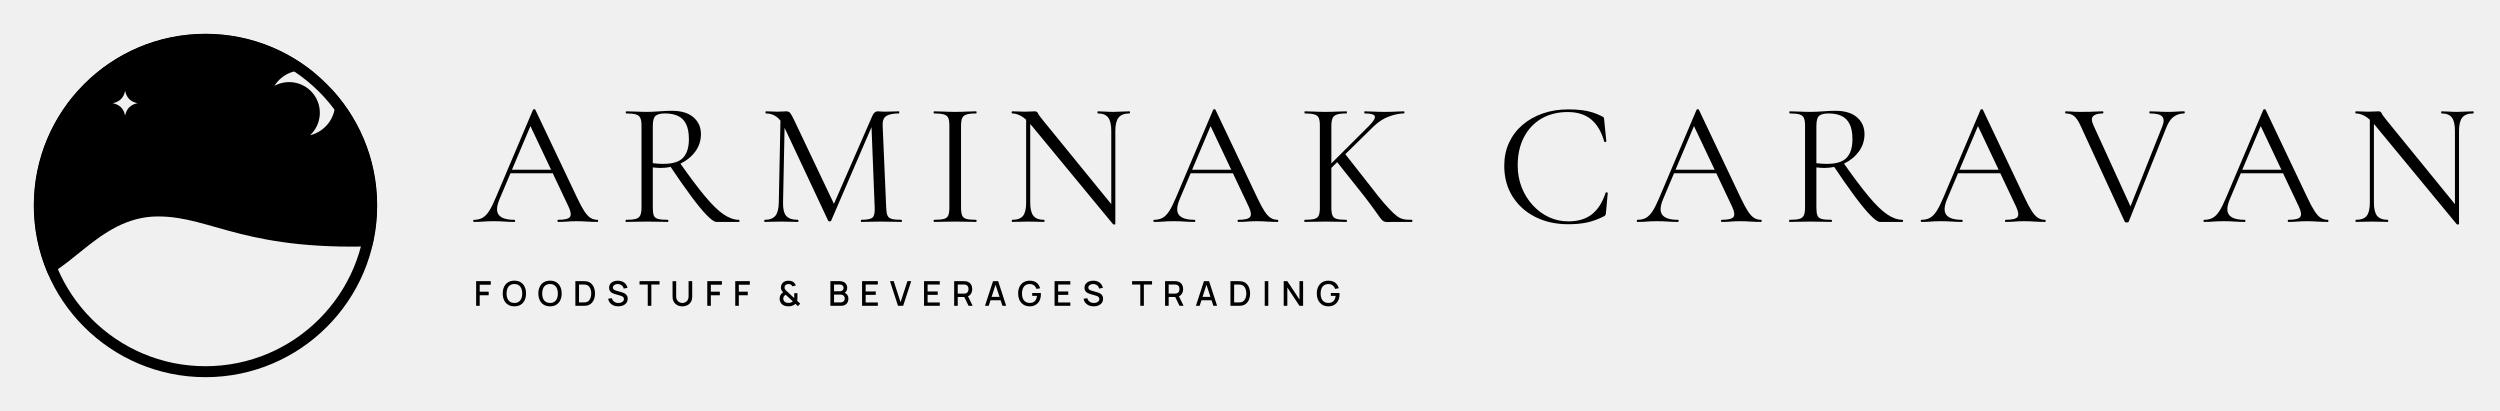
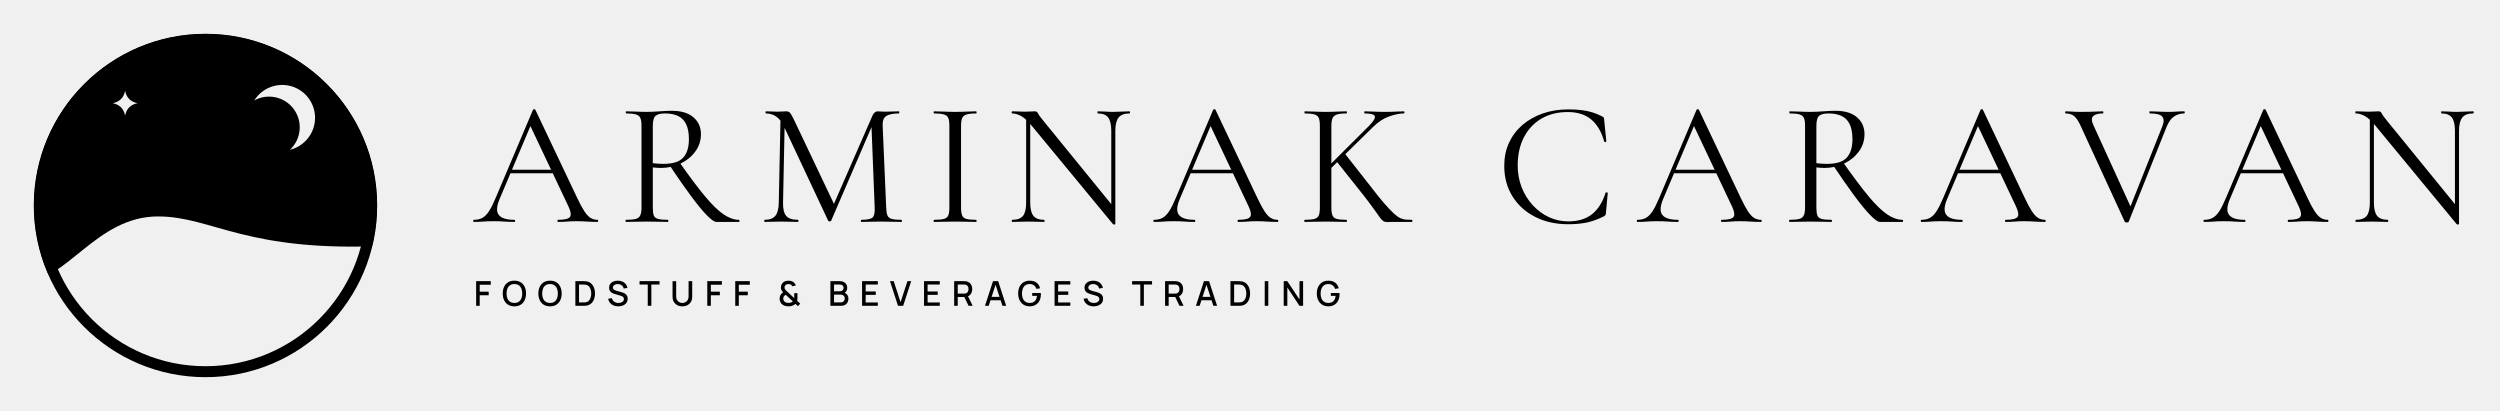
<svg xmlns="http://www.w3.org/2000/svg" viewBox="0 0 876.0 144.0" width="876.0" height="144.0" role="img" aria-label="ARMINAK CARAVAN">
  <g transform="translate(8.00 8.00) scale(1.28)">
    <g>
      <defs>
        <mask id="skcm1black">
          <circle cx="50" cy="50" r="47.0" fill="#fff" />
          <path d="M 0 71 C 12 71 20 53 37 53 C 52 53 61 63 100 61 L 100 100 L 0 100 Z" fill="#000" />
-           <path d="M 78.633 30.769 A 9.0 9.0 0 1 0 68.873 17.255 A 8.4 8.4 0 0 1 78.633 30.769 Z" fill="#000" />
+           <path d="M 63.367 21.231 A 9.0 9.0 0 1 1 73.127 34.745 A 8.4 8.4 0 0 0 63.367 21.231 Z" fill="#000" />
          <path d="M 28.00 18.60 Q 28.56 21.44 31.40 22.00 Q 28.56 22.56 28.00 25.40 Q 27.44 22.56 24.60 22.00 Q 27.44 21.44 28.00 18.60 Z" fill="#000" />
        </mask>
      </defs>
      <circle cx="50" cy="50" r="47.0" fill="#000000" mask="url(#skcm1black)" />
      <circle cx="50" cy="50" r="45.5" fill="none" stroke="#000000" stroke-width="3.0" />
    </g>
  </g>
  <path d="M178.03 60.71 178.65 59.47H195.08L195.51 60.71ZM209.34 77.02Q209.59 77.02 209.59 77.39Q209.59 77.76 209.34 77.76Q207.54 77.76 205.68 77.64Q203.82 77.51 202.08 77.51Q200.16 77.51 198.74 77.64Q197.31 77.76 195.57 77.76Q195.33 77.76 195.33 77.39Q195.33 77.02 195.57 77.02Q198.86 77.02 199.67 76.06Q200.47 75.09 199.23 72.43L185.47 43.35L187.02 41.43L174.99 69.89Q173.44 73.67 174.8 75.34Q176.17 77.02 180.2 77.02Q180.51 77.02 180.51 77.39Q180.51 77.76 180.2 77.76Q178.34 77.76 176.79 77.64Q175.24 77.51 172.88 77.51Q170.65 77.51 169.32 77.64Q167.98 77.76 166.06 77.76Q165.81 77.76 165.81 77.39Q165.81 77.02 166.06 77.02Q167.74 77.02 168.98 76.37Q170.22 75.71 171.3 74.07Q172.39 72.43 173.69 69.33L186.77 38.45Q186.89 38.27 187.2 38.27Q187.51 38.27 187.58 38.45L202.21 69.27Q203.63 72.3 204.75 74.01Q205.87 75.71 206.95 76.37Q208.04 77.02 209.34 77.02ZM251 77.76Q249.95 77.76 247.62 75.37Q245.3 72.99 241.98 68.49Q238.66 64 234.57 57.86L238.04 56.8Q243.31 64.31 247 68.74Q250.69 73.17 253.51 75.09Q256.33 77.02 258.94 77.02Q259.12 77.02 259.12 77.39Q259.12 77.76 258.94 77.76Q255.84 77.76 253.88 77.76Q251.93 77.76 251 77.76ZM235.38 38.82Q240.34 38.82 242.97 41.09Q245.61 43.35 245.61 47.01Q245.61 50.36 243.66 53.05Q241.7 55.75 238.51 57.3Q235.32 58.85 231.53 58.85Q230.91 58.85 230.14 58.79Q229.36 58.73 228.74 58.66V72.74Q228.74 74.54 229.08 75.47Q229.43 76.4 230.57 76.71Q231.72 77.02 234.01 77.02Q234.2 77.02 234.2 77.39Q234.2 77.76 234.01 77.76Q232.53 77.76 230.7 77.7Q228.87 77.64 226.7 77.64Q224.65 77.64 222.76 77.7Q220.87 77.76 219.32 77.76Q219.2 77.76 219.2 77.39Q219.2 77.02 219.32 77.02Q221.61 77.02 222.76 76.71Q223.91 76.4 224.34 75.47Q224.78 74.54 224.78 72.74V44.03Q224.78 42.23 224.37 41.34Q223.97 40.44 222.85 40.1Q221.74 39.75 219.44 39.75Q219.26 39.75 219.26 39.38Q219.26 39.01 219.44 39.01Q220.93 39.01 222.79 39.1Q224.65 39.2 226.7 39.2Q228.62 39.2 231.13 39.01Q233.64 38.82 235.38 38.82ZM241.39 48.81Q241.39 45.4 240.37 43.41Q239.35 41.43 237.49 40.59Q235.63 39.75 233.02 39.75Q230.73 39.75 229.74 40.56Q228.74 41.37 228.74 44.16V57.18Q229.61 57.3 230.6 57.36Q231.6 57.42 232.4 57.42Q237.42 57.42 239.41 55.22Q241.39 53.02 241.39 48.81ZM272.89 71 273.51 40.44 275 40.56 274.38 71Q274.31 74.23 275.46 75.62Q276.61 77.02 279.65 77.02Q279.77 77.02 279.77 77.39Q279.77 77.76 279.65 77.76Q278.28 77.76 276.82 77.7Q275.37 77.64 273.63 77.64Q272.02 77.64 270.59 77.7Q269.17 77.76 267.93 77.76Q267.8 77.76 267.8 77.39Q267.8 77.02 267.93 77.02Q270.53 77.02 271.68 75.62Q272.83 74.23 272.89 71ZM315.85 77.02Q316.04 77.02 316.04 77.39Q316.04 77.76 315.85 77.76Q314.37 77.76 312.48 77.7Q310.58 77.64 308.54 77.64Q306.55 77.64 304.85 77.7Q303.14 77.76 301.78 77.76Q301.66 77.76 301.66 77.39Q301.66 77.02 301.78 77.02Q304.88 77.02 305.75 76.21Q306.62 75.4 306.49 72.74L305.31 42.79L307.36 39.94L291.24 77.33Q291.18 77.57 290.74 77.57Q290.31 77.57 290.19 77.33L274.62 44.16Q272.52 39.75 268.36 39.75Q268.24 39.75 268.24 39.38Q268.24 39.01 268.36 39.01Q269.35 39.01 270.5 39.07Q271.65 39.13 272.39 39.13Q273.38 39.13 274.22 39.07Q275.06 39.01 275.49 39.01Q276.36 39.01 276.86 39.57Q277.35 40.13 278.34 42.23L292.48 71.99L290.56 75.22L305.69 40.56Q306 39.82 306.49 39.41Q306.99 39.01 307.55 39.01Q307.92 39.01 308.54 39.07Q309.16 39.13 310.03 39.13Q311.7 39.13 312.75 39.07Q313.81 39.01 314.99 39.01Q315.11 39.01 315.11 39.38Q315.11 39.75 314.99 39.75Q312.01 39.75 310.58 40.62Q309.16 41.49 309.28 44.03L310.52 72.74Q310.58 74.54 310.96 75.47Q311.33 76.4 312.48 76.71Q313.62 77.02 315.85 77.02ZM336.75 72.74Q336.75 74.54 337.12 75.47Q337.49 76.4 338.64 76.71Q339.79 77.02 342.02 77.02Q342.2 77.02 342.2 77.39Q342.2 77.76 342.02 77.76Q340.53 77.76 338.7 77.7Q336.87 77.64 334.64 77.64Q332.59 77.64 330.7 77.7Q328.81 77.76 327.32 77.76Q327.14 77.76 327.14 77.39Q327.14 77.02 327.32 77.02Q329.56 77.02 330.73 76.71Q331.91 76.4 332.28 75.47Q332.66 74.54 332.66 72.74V44.03Q332.66 42.23 332.28 41.34Q331.91 40.44 330.73 40.1Q329.56 39.75 327.32 39.75Q327.14 39.75 327.14 39.38Q327.14 39.01 327.32 39.01Q328.81 39.01 330.7 39.1Q332.59 39.2 334.64 39.2Q336.87 39.2 338.73 39.1Q340.59 39.01 342.02 39.01Q342.2 39.01 342.2 39.38Q342.2 39.75 342.02 39.75Q339.79 39.75 338.64 40.13Q337.49 40.5 337.12 41.43Q336.75 42.36 336.75 44.16ZM359.56 71V40.44L360.99 40.56V71Q360.99 74.23 362.11 75.62Q363.22 77.02 365.83 77.02Q366.01 77.02 366.01 77.39Q366.01 77.76 365.83 77.76Q364.59 77.76 363.28 77.7Q361.98 77.64 360.37 77.64Q358.82 77.64 357.39 77.7Q355.97 77.76 354.67 77.76Q354.54 77.76 354.54 77.39Q354.54 77.02 354.67 77.02Q357.39 77.02 358.48 75.62Q359.56 74.23 359.56 71ZM390.81 78.5Q390.81 78.63 390.5 78.66Q390.19 78.69 390.07 78.63L361.55 44.09Q359.44 41.55 357.8 40.65Q356.15 39.75 354.67 39.75Q354.48 39.75 354.48 39.38Q354.48 39.01 354.67 39.01Q355.78 39.01 356.93 39.07Q358.08 39.13 359.01 39.13Q360.12 39.13 361.11 39.07Q362.11 39.01 362.6 39.01Q363.41 39.01 363.72 39.72Q364.03 40.44 365.52 42.23L390.32 72.68ZM390.81 45.83V78.5L389.39 76.58V45.83Q389.39 42.61 388.3 41.18Q387.22 39.75 384.67 39.75Q384.55 39.75 384.55 39.38Q384.55 39.01 384.67 39.01Q385.91 39.01 387.25 39.1Q388.58 39.2 390.13 39.2Q391.62 39.2 393.08 39.1Q394.53 39.01 395.77 39.01Q395.96 39.01 395.96 39.38Q395.96 39.75 395.77 39.75Q393.11 39.75 391.96 41.18Q390.81 42.61 390.81 45.83ZM416.36 60.71 416.98 59.47H433.41L433.84 60.71ZM447.67 77.02Q447.91 77.02 447.91 77.39Q447.91 77.76 447.67 77.76Q445.87 77.76 444.01 77.64Q442.15 77.51 440.41 77.51Q438.49 77.51 437.06 77.64Q435.64 77.76 433.9 77.76Q433.65 77.76 433.65 77.39Q433.65 77.02 433.9 77.02Q437.19 77.02 437.99 76.06Q438.8 75.09 437.56 72.43L423.8 43.35L425.35 41.43L413.32 69.89Q411.77 73.67 413.13 75.34Q414.5 77.02 418.53 77.02Q418.84 77.02 418.84 77.39Q418.84 77.76 418.53 77.76Q416.67 77.76 415.12 77.64Q413.57 77.51 411.21 77.51Q408.98 77.51 407.64 77.64Q406.31 77.76 404.39 77.76Q404.14 77.76 404.14 77.39Q404.14 77.02 404.39 77.02Q406.06 77.02 407.3 76.37Q408.54 75.71 409.63 74.07Q410.71 72.43 412.02 69.33L425.1 38.45Q425.22 38.27 425.53 38.27Q425.84 38.27 425.9 38.45L440.54 69.27Q441.96 72.3 443.08 74.01Q444.19 75.71 445.28 76.37Q446.36 77.02 447.67 77.02ZM462.48 72.74V44.03Q462.48 42.23 462.11 41.34Q461.74 40.44 460.59 40.1Q459.45 39.75 457.21 39.75Q457.09 39.75 457.09 39.38Q457.09 39.01 457.21 39.01Q458.7 39.01 460.56 39.1Q462.42 39.2 464.47 39.2Q466.7 39.2 468.53 39.1Q470.36 39.01 471.78 39.01Q471.97 39.01 471.97 39.38Q471.97 39.75 471.78 39.75Q469.55 39.75 468.44 40.13Q467.32 40.5 466.92 41.43Q466.51 42.36 466.51 44.16V72.74Q466.51 74.54 466.89 75.47Q467.26 76.4 468.4 76.71Q469.55 77.02 471.78 77.02Q471.97 77.02 471.97 77.39Q471.97 77.76 471.78 77.76Q470.3 77.76 468.5 77.7Q466.7 77.64 464.47 77.64Q462.42 77.64 460.53 77.7Q458.64 77.76 457.15 77.76Q457.03 77.76 457.03 77.39Q457.03 77.02 457.15 77.02Q459.38 77.02 460.56 76.71Q461.74 76.4 462.11 75.47Q462.48 74.54 462.48 72.74ZM478.05 68.77 468.19 56.37 471.29 53.89 480.34 65.42Q483.13 69.08 485.08 71.31Q487.04 73.54 488.34 74.75Q489.64 75.96 490.66 76.43Q491.69 76.89 492.62 76.95Q493.55 77.02 494.72 77.02Q494.91 77.02 494.91 77.39Q494.91 77.76 494.72 77.76Q491.93 77.76 490.26 77.76Q488.59 77.76 487.78 77.76Q487.22 77.76 486.88 77.79Q486.54 77.82 486.17 77.82Q485.3 77.82 484.77 77.51Q484.25 77.2 483.56 76.27Q482.88 75.34 481.61 73.54Q480.34 71.75 478.05 68.77ZM463.79 59.97 479.78 44.03Q482.08 41.68 481.73 40.72Q481.39 39.75 478.17 39.75Q478.05 39.75 478.05 39.38Q478.05 39.01 478.17 39.01Q479.72 39.01 481.27 39.1Q482.82 39.2 485.36 39.2Q487.78 39.2 489.21 39.1Q490.63 39.01 491.93 39.01Q492.12 39.01 492.12 39.38Q492.12 39.75 491.93 39.75Q489.7 39.75 486.79 40.78Q483.87 41.8 481.21 44.4L465.34 59.97ZM549.53 38.33Q552.14 38.33 554.15 38.58Q556.17 38.82 557.9 39.35Q559.64 39.88 561.44 40.81Q561.87 41.06 561.96 41.21Q562.06 41.37 562.12 42.17L562.86 49.55Q562.86 49.67 562.55 49.77Q562.24 49.86 562.12 49.61Q560.69 44.47 557.56 41.86Q554.43 39.26 549.35 39.26Q544.08 39.26 540.14 41.55Q536.2 43.85 534 48.06Q531.8 52.28 531.8 57.98Q531.8 62.07 533.19 65.64Q534.59 69.2 537.07 71.9Q539.55 74.6 542.74 76.09Q545.94 77.57 549.53 77.57Q554.68 77.57 557.84 75.06Q561 72.55 562.61 67.53Q562.68 67.34 563.02 67.41Q563.36 67.47 563.36 67.59L562.74 74.41Q562.68 75.16 562.55 75.34Q562.43 75.53 562.06 75.78Q558.83 77.39 555.98 77.98Q553.13 78.57 549.53 78.57Q542.96 78.57 537.91 75.99Q532.85 73.42 529.97 68.8Q527.09 64.18 527.09 58.11Q527.09 53.64 528.76 50.02Q530.44 46.39 533.47 43.78Q536.51 41.18 540.6 39.75Q544.7 38.33 549.53 38.33ZM585.74 60.71 586.36 59.47H602.79L603.22 60.71ZM617.05 77.02Q617.3 77.02 617.3 77.39Q617.3 77.76 617.05 77.76Q615.25 77.76 613.39 77.64Q611.53 77.51 609.8 77.51Q607.87 77.51 606.45 77.64Q605.02 77.76 603.29 77.76Q603.04 77.76 603.04 77.39Q603.04 77.02 603.29 77.02Q606.57 77.02 607.38 76.06Q608.18 75.09 606.94 72.43L593.18 43.35L594.73 41.43L582.7 69.89Q581.15 73.67 582.52 75.34Q583.88 77.02 587.91 77.02Q588.22 77.02 588.22 77.39Q588.22 77.76 587.91 77.76Q586.05 77.76 584.5 77.64Q582.95 77.51 580.59 77.51Q578.36 77.51 577.03 77.64Q575.7 77.76 573.77 77.76Q573.53 77.76 573.53 77.39Q573.53 77.02 573.77 77.02Q575.45 77.02 576.69 76.37Q577.93 75.71 579.01 74.07Q580.1 72.43 581.4 69.33L594.48 38.45Q594.61 38.27 594.92 38.27Q595.23 38.27 595.29 38.45L609.92 69.27Q611.35 72.3 612.46 74.01Q613.58 75.71 614.66 76.37Q615.75 77.02 617.05 77.02ZM658.71 77.76Q657.66 77.76 655.34 75.37Q653.01 72.99 649.69 68.49Q646.38 64 642.28 57.86L645.76 56.8Q651.03 64.31 654.71 68.74Q658.4 73.17 661.22 75.09Q664.05 77.02 666.65 77.02Q666.84 77.02 666.84 77.39Q666.84 77.76 666.65 77.76Q663.55 77.76 661.6 77.76Q659.64 77.76 658.71 77.76ZM643.09 38.82Q648.05 38.82 650.68 41.09Q653.32 43.35 653.32 47.01Q653.32 50.36 651.37 53.05Q649.41 55.75 646.22 57.3Q643.03 58.85 639.25 58.85Q638.63 58.85 637.85 58.79Q637.08 58.73 636.46 58.66V72.74Q636.46 74.54 636.8 75.47Q637.14 76.4 638.29 76.71Q639.43 77.02 641.73 77.02Q641.91 77.02 641.91 77.39Q641.91 77.76 641.73 77.76Q640.24 77.76 638.41 77.7Q636.58 77.64 634.41 77.64Q632.36 77.64 630.47 77.7Q628.58 77.76 627.03 77.76Q626.91 77.76 626.91 77.39Q626.91 77.02 627.03 77.02Q629.33 77.02 630.47 76.71Q631.62 76.4 632.05 75.47Q632.49 74.54 632.49 72.74V44.03Q632.49 42.23 632.09 41.34Q631.68 40.44 630.57 40.1Q629.45 39.75 627.16 39.75Q626.97 39.75 626.97 39.38Q626.97 39.01 627.16 39.01Q628.64 39.01 630.5 39.1Q632.36 39.2 634.41 39.2Q636.33 39.2 638.84 39.01Q641.35 38.82 643.09 38.82ZM649.1 48.81Q649.1 45.4 648.08 43.41Q647.06 41.43 645.2 40.59Q643.34 39.75 640.73 39.75Q638.44 39.75 637.45 40.56Q636.46 41.37 636.46 44.16V57.18Q637.32 57.3 638.32 57.36Q639.31 57.42 640.11 57.42Q645.14 57.42 647.12 55.22Q649.1 53.02 649.1 48.81ZM685.25 60.71 685.87 59.47H702.3L702.73 60.71ZM716.56 77.02Q716.81 77.02 716.81 77.39Q716.81 77.76 716.56 77.76Q714.76 77.76 712.9 77.64Q711.04 77.51 709.31 77.51Q707.38 77.51 705.96 77.64Q704.53 77.76 702.8 77.76Q702.55 77.76 702.55 77.39Q702.55 77.02 702.8 77.02Q706.08 77.02 706.89 76.06Q707.69 75.09 706.45 72.43L692.69 43.35L694.24 41.43L682.21 69.89Q680.66 73.67 682.03 75.34Q683.39 77.02 687.42 77.02Q687.73 77.02 687.73 77.39Q687.73 77.76 687.42 77.76Q685.56 77.76 684.01 77.64Q682.46 77.51 680.1 77.51Q677.87 77.51 676.54 77.64Q675.21 77.76 673.28 77.76Q673.04 77.76 673.04 77.39Q673.04 77.02 673.28 77.02Q674.96 77.02 676.2 76.37Q677.44 75.71 678.52 74.07Q679.61 72.43 680.91 69.33L693.99 38.45Q694.12 38.27 694.43 38.27Q694.74 38.27 694.8 38.45L709.43 69.27Q710.86 72.3 711.97 74.01Q713.09 75.71 714.17 76.37Q715.26 77.02 716.56 77.02ZM765.35 39.01Q765.54 39.01 765.54 39.38Q765.54 39.75 765.35 39.75Q763.37 39.75 761.79 40.81Q760.21 41.86 759.09 44.65L745.89 77.7Q745.82 77.95 745.23 77.95Q744.65 77.95 744.52 77.7L729.08 44.16Q728.03 41.8 726.88 40.78Q725.74 39.75 723.81 39.75Q723.63 39.75 723.63 39.38Q723.63 39.01 723.81 39.01Q724.68 39.01 725.49 39.07Q726.29 39.13 727.16 39.17Q728.03 39.2 728.96 39.2Q730.82 39.2 732.25 39.17Q733.67 39.13 734.79 39.07Q735.9 39.01 736.83 39.01Q737.02 39.01 737.02 39.38Q737.02 39.75 736.83 39.75Q734.42 39.75 733.45 40.68Q732.49 41.61 733.55 43.91L746.94 73.23L745.02 76.09L757.67 44.28Q758.6 41.99 757.67 40.87Q756.74 39.75 753.33 39.75Q753.14 39.75 753.14 39.38Q753.14 39.01 753.33 39.01Q754.88 39.01 756.24 39.1Q757.6 39.2 759.84 39.2Q761.63 39.2 762.72 39.1Q763.8 39.01 765.35 39.01ZM784.33 60.71 784.95 59.47H801.38L801.81 60.71ZM815.64 77.02Q815.88 77.02 815.88 77.39Q815.88 77.76 815.64 77.76Q813.84 77.76 811.98 77.64Q810.12 77.51 808.38 77.51Q806.46 77.51 805.03 77.64Q803.61 77.76 801.87 77.76Q801.62 77.76 801.62 77.39Q801.62 77.02 801.87 77.02Q805.16 77.02 805.96 76.06Q806.77 75.09 805.53 72.43L791.77 43.35L793.32 41.43L781.29 69.89Q779.74 73.67 781.1 75.34Q782.47 77.02 786.5 77.02Q786.81 77.02 786.81 77.39Q786.81 77.76 786.5 77.76Q784.64 77.76 783.09 77.64Q781.54 77.51 779.18 77.51Q776.95 77.51 775.62 77.64Q774.28 77.76 772.36 77.76Q772.11 77.76 772.11 77.39Q772.11 77.02 772.36 77.02Q774.03 77.02 775.27 76.37Q776.51 75.71 777.6 74.07Q778.68 72.43 779.99 69.33L793.07 38.45Q793.19 38.27 793.5 38.27Q793.81 38.27 793.87 38.45L808.51 69.27Q809.93 72.3 811.05 74.01Q812.16 75.71 813.25 76.37Q814.33 77.02 815.64 77.02ZM830.39 71V40.44L831.82 40.56V71Q831.82 74.23 832.93 75.62Q834.05 77.02 836.65 77.02Q836.84 77.02 836.84 77.39Q836.84 77.76 836.65 77.76Q835.41 77.76 834.11 77.7Q832.81 77.64 831.2 77.64Q829.65 77.64 828.22 77.7Q826.8 77.76 825.49 77.76Q825.37 77.76 825.37 77.39Q825.37 77.02 825.49 77.02Q828.22 77.02 829.31 75.62Q830.39 74.23 830.39 71ZM861.64 78.5Q861.64 78.63 861.33 78.66Q861.02 78.69 860.9 78.63L832.38 44.09Q830.27 41.55 828.62 40.65Q826.98 39.75 825.49 39.75Q825.31 39.75 825.31 39.38Q825.31 39.01 825.49 39.01Q826.61 39.01 827.76 39.07Q828.9 39.13 829.83 39.13Q830.95 39.13 831.94 39.07Q832.93 39.01 833.43 39.01Q834.24 39.01 834.55 39.72Q834.86 40.44 836.34 42.23L861.14 72.68ZM861.64 45.83V78.5L860.21 76.58V45.83Q860.21 42.61 859.13 41.18Q858.04 39.75 855.5 39.75Q855.38 39.75 855.38 39.38Q855.38 39.01 855.5 39.01Q856.74 39.01 858.08 39.1Q859.41 39.2 860.96 39.2Q862.45 39.2 863.9 39.1Q865.36 39.01 866.6 39.01Q866.79 39.01 866.79 39.38Q866.79 39.75 866.6 39.75Q863.93 39.75 862.79 41.18Q861.64 42.61 861.64 45.83Z" fill="#000000" />
  <path d="M166.84 107.16V98.52H171.96V99.77H168.09V102.21H171.24V103.47H168.09V107.16ZM180.24 107.34Q178.95 107.34 178.04 106.77Q177.12 106.21 176.64 105.19Q176.16 104.18 176.16 102.84Q176.16 101.5 176.64 100.49Q177.12 99.47 178.04 98.91Q178.95 98.34 180.24 98.34Q181.53 98.34 182.45 98.91Q183.36 99.47 183.84 100.49Q184.32 101.5 184.32 102.84Q184.32 104.18 183.84 105.19Q183.36 106.21 182.45 106.77Q181.53 107.34 180.24 107.34ZM180.24 106.15Q181.16 106.16 181.77 105.74Q182.38 105.32 182.69 104.58Q182.99 103.83 182.99 102.84Q182.99 101.85 182.69 101.11Q182.38 100.37 181.77 99.95Q181.16 99.54 180.24 99.53Q179.33 99.52 178.72 99.94Q178.11 100.35 177.8 101.1Q177.5 101.85 177.49 102.84Q177.48 103.83 177.79 104.57Q178.1 105.31 178.71 105.73Q179.33 106.14 180.24 106.15ZM192.73 107.34Q191.43 107.34 190.52 106.77Q189.61 106.21 189.13 105.19Q188.64 104.18 188.64 102.84Q188.64 101.5 189.13 100.49Q189.61 99.47 190.52 98.91Q191.43 98.34 192.73 98.34Q194.02 98.34 194.94 98.91Q195.85 99.47 196.33 100.49Q196.81 101.5 196.81 102.84Q196.81 104.18 196.33 105.19Q195.85 106.21 194.94 106.77Q194.02 107.34 192.73 107.34ZM192.73 106.15Q193.65 106.16 194.26 105.74Q194.87 105.32 195.17 104.58Q195.48 103.83 195.48 102.84Q195.48 101.85 195.17 101.11Q194.87 100.37 194.26 99.95Q193.65 99.54 192.73 99.53Q191.81 99.52 191.2 99.94Q190.59 100.35 190.29 101.1Q189.98 101.85 189.98 102.84Q189.97 103.83 190.28 104.57Q190.58 105.31 191.2 105.73Q191.81 106.14 192.73 106.15ZM201.61 107.16V98.52H204.32Q204.44 98.52 204.76 98.53Q205.09 98.53 205.39 98.57Q206.4 98.7 207.1 99.3Q207.79 99.9 208.14 100.82Q208.5 101.74 208.5 102.84Q208.5 103.94 208.14 104.87Q207.79 105.79 207.1 106.38Q206.4 106.98 205.39 107.11Q205.09 107.15 204.76 107.15Q204.44 107.16 204.32 107.16ZM202.89 105.97H204.32Q204.52 105.97 204.8 105.95Q205.08 105.94 205.3 105.91Q205.96 105.78 206.37 105.33Q206.78 104.89 206.97 104.23Q207.17 103.58 207.17 102.84Q207.17 102.08 206.97 101.43Q206.77 100.78 206.36 100.34Q205.95 99.89 205.3 99.77Q205.08 99.73 204.8 99.72Q204.51 99.71 204.32 99.71H202.89ZM216.63 107.34Q215.7 107.34 214.95 107.02Q214.2 106.7 213.72 106.1Q213.24 105.5 213.09 104.68L214.4 104.48Q214.6 105.28 215.23 105.72Q215.86 106.16 216.7 106.16Q217.22 106.16 217.66 105.99Q218.1 105.83 218.37 105.52Q218.63 105.21 218.63 104.78Q218.63 104.54 218.55 104.36Q218.47 104.18 218.33 104.05Q218.19 103.91 217.99 103.82Q217.79 103.72 217.55 103.64L215.33 102.99Q215.01 102.89 214.67 102.74Q214.34 102.59 214.06 102.34Q213.78 102.09 213.6 101.72Q213.43 101.35 213.43 100.82Q213.43 100.03 213.84 99.47Q214.25 98.92 214.95 98.63Q215.66 98.35 216.53 98.35Q217.4 98.36 218.1 98.66Q218.79 98.96 219.25 99.52Q219.71 100.08 219.88 100.88L218.54 101.11Q218.45 100.62 218.15 100.27Q217.86 99.92 217.43 99.73Q217.01 99.54 216.51 99.53Q216.03 99.52 215.63 99.68Q215.23 99.83 214.99 100.12Q214.76 100.4 214.76 100.76Q214.76 101.12 214.97 101.35Q215.18 101.57 215.49 101.7Q215.79 101.83 216.1 101.91L217.7 102.36Q218 102.44 218.38 102.59Q218.76 102.73 219.12 102.98Q219.47 103.23 219.71 103.65Q219.94 104.06 219.94 104.69Q219.94 105.35 219.68 105.84Q219.41 106.34 218.95 106.67Q218.49 107 217.89 107.17Q217.29 107.34 216.63 107.34ZM226.97 107.16V99.7H224.1V98.52H231.1V99.7H228.23V107.16ZM239.1 107.34Q238.09 107.34 237.31 106.92Q236.54 106.51 236.1 105.75Q235.66 105 235.66 103.98V98.53L236.93 98.52V103.91Q236.93 104.47 237.12 104.89Q237.3 105.31 237.62 105.59Q237.93 105.87 238.31 106.01Q238.7 106.16 239.1 106.16Q239.51 106.16 239.9 106.01Q240.29 105.86 240.6 105.58Q240.91 105.3 241.09 104.88Q241.28 104.46 241.28 103.91V98.52H242.55V103.98Q242.55 104.99 242.11 105.75Q241.67 106.51 240.89 106.92Q240.12 107.34 239.1 107.34ZM247.83 107.16V98.52H252.95V99.77H249.08V102.21H252.23V103.47H249.08V107.16ZM257.63 107.16V98.52H262.74V99.77H258.88V102.21H262.02V103.47H258.88V107.16ZM276.26 107.34Q275.54 107.34 274.91 107.13Q274.28 106.91 273.85 106.46Q273.52 106.09 273.36 105.65Q273.2 105.21 273.18 104.71Q273.18 104.23 273.33 103.77Q273.47 103.31 273.77 102.95Q273.91 102.78 274.08 102.66Q274.25 102.53 274.41 102.44Q274.03 102.02 273.83 101.64Q273.63 101.26 273.63 100.73Q273.63 100 274.02 99.42Q274.4 98.83 275.07 98.57Q275.37 98.45 275.69 98.4Q276.01 98.36 276.31 98.36Q276.85 98.36 277.35 98.51Q277.86 98.67 278.22 99.02Q278.45 99.23 278.61 99.5Q278.76 99.76 278.85 100.04L277.61 100.33Q277.51 100.04 277.28 99.84Q277.08 99.67 276.82 99.6Q276.56 99.54 276.3 99.54Q275.87 99.54 275.53 99.7Q275.22 99.85 275.06 100.11Q274.91 100.37 274.91 100.74Q274.91 101.06 275.02 101.26Q275.13 101.46 275.33 101.68Q275.44 101.8 275.6 101.95Q275.76 102.09 275.93 102.25L278.28 104.44Q278.29 104.3 278.3 104.15Q278.3 104 278.3 103.87L278.3 102.74H279.42V104.23Q279.42 104.6 279.4 104.91Q279.38 105.21 279.32 105.4L280.4 106.4L279.59 107.27L278.72 106.45Q278.45 106.72 278.1 106.91Q277.76 107.1 277.41 107.19Q277.12 107.28 276.84 107.31Q276.55 107.34 276.26 107.34ZM276.3 106.14Q276.54 106.14 276.74 106.11Q276.95 106.09 277.13 106.01Q277.38 105.91 277.54 105.8Q277.7 105.69 277.81 105.59L275.35 103.33Q275.16 103.4 275 103.5Q274.85 103.61 274.73 103.75Q274.59 103.92 274.52 104.15Q274.46 104.38 274.46 104.65Q274.46 104.93 274.56 105.17Q274.65 105.41 274.8 105.59Q275.04 105.88 275.47 106.01Q275.9 106.14 276.3 106.14ZM290.97 107.16V98.52H294.37Q295.19 98.52 295.75 98.86Q296.31 99.19 296.59 99.72Q296.87 100.25 296.87 100.84Q296.87 101.56 296.52 102.07Q296.17 102.58 295.58 102.76L295.56 102.47Q296.39 102.67 296.84 103.26Q297.28 103.85 297.28 104.64Q297.28 105.4 296.98 105.97Q296.67 106.53 296.1 106.85Q295.52 107.16 294.69 107.16ZM292.25 105.97H294.5Q294.93 105.97 295.27 105.8Q295.61 105.64 295.8 105.34Q296 105.04 296 104.62Q296 104.23 295.83 103.91Q295.65 103.6 295.33 103.41Q295.01 103.23 294.58 103.23H292.25ZM292.25 102.05H294.35Q294.7 102.05 294.98 101.91Q295.26 101.77 295.42 101.5Q295.59 101.23 295.59 100.85Q295.59 100.35 295.25 100.03Q294.92 99.7 294.35 99.7H292.25ZM302.07 107.16V98.52H307.59V99.7H303.33V102.13H306.87V103.31H303.33V105.98H307.59V107.16ZM314.66 107.16 311.85 98.52H313.16L315.55 105.89L317.97 98.52H319.28L316.47 107.16ZM323.78 107.16V98.52H329.3V99.7H325.03V102.13H328.58V103.31H325.03V105.98H329.3V107.16ZM334.34 107.16V98.52H337.83Q337.95 98.52 338.14 98.53Q338.33 98.54 338.49 98.57Q339.21 98.68 339.7 99.06Q340.18 99.44 340.42 100.01Q340.66 100.59 340.66 101.29Q340.66 102.32 340.13 103.07Q339.6 103.81 338.55 104L338.04 104.06H335.59V107.16ZM339.39 107.16 337.68 103.64 338.95 103.32 340.82 107.16ZM335.59 102.87H337.78Q337.9 102.87 338.05 102.86Q338.19 102.85 338.33 102.82Q338.71 102.73 338.94 102.48Q339.18 102.24 339.28 101.92Q339.38 101.6 339.38 101.29Q339.38 100.97 339.28 100.65Q339.18 100.34 338.94 100.09Q338.71 99.85 338.33 99.76Q338.19 99.73 338.05 99.71Q337.9 99.7 337.78 99.7H335.59ZM345.14 107.16 347.95 98.52H349.76L352.56 107.16H351.26L348.68 99.28H349L346.44 107.16ZM346.6 105.21V104.03H351.11V105.21ZM360.78 107.34Q359.91 107.34 359.18 107.04Q358.44 106.73 357.9 106.15Q357.36 105.57 357.06 104.74Q356.76 103.9 356.76 102.84Q356.76 101.44 357.27 100.44Q357.78 99.43 358.69 98.89Q359.6 98.35 360.78 98.35Q362.3 98.35 363.21 99.05Q364.12 99.76 364.45 101.01L363.18 101.24Q362.91 100.46 362.33 100Q361.74 99.54 360.85 99.53Q359.93 99.53 359.32 99.94Q358.71 100.36 358.41 101.1Q358.1 101.85 358.1 102.84Q358.09 103.83 358.4 104.57Q358.7 105.31 359.32 105.73Q359.93 106.14 360.85 106.15Q361.59 106.16 362.12 105.87Q362.65 105.59 362.96 105.04Q363.27 104.48 363.36 103.68H361.68V102.67H364.7Q364.71 102.78 364.71 102.96Q364.72 103.13 364.72 103.18Q364.72 104.38 364.26 105.32Q363.8 106.27 362.91 106.8Q362.03 107.34 360.78 107.34ZM369.52 107.16V98.52H375.04V99.7H370.77V102.13H374.32V103.31H370.77V105.98H375.04V107.16ZM383.21 107.34Q382.28 107.34 381.53 107.02Q380.79 106.7 380.31 106.1Q379.82 105.5 379.68 104.68L380.99 104.48Q381.18 105.28 381.81 105.72Q382.44 106.16 383.28 106.16Q383.81 106.16 384.24 105.99Q384.68 105.83 384.95 105.52Q385.22 105.21 385.22 104.78Q385.22 104.54 385.13 104.36Q385.05 104.18 384.91 104.05Q384.77 103.91 384.57 103.82Q384.37 103.72 384.13 103.64L381.92 102.99Q381.59 102.89 381.26 102.74Q380.92 102.59 380.64 102.34Q380.36 102.09 380.19 101.72Q380.01 101.35 380.01 100.82Q380.01 100.03 380.43 99.47Q380.84 98.92 381.54 98.63Q382.24 98.35 383.11 98.35Q383.99 98.36 384.68 98.66Q385.37 98.96 385.83 99.52Q386.29 100.08 386.46 100.88L385.12 101.11Q385.03 100.62 384.74 100.27Q384.44 99.92 384.02 99.73Q383.59 99.54 383.09 99.53Q382.61 99.52 382.21 99.68Q381.81 99.83 381.58 100.12Q381.34 100.4 381.34 100.76Q381.34 101.12 381.55 101.35Q381.76 101.57 382.07 101.7Q382.38 101.83 382.68 101.91L384.28 102.36Q384.58 102.44 384.96 102.59Q385.34 102.73 385.7 102.98Q386.06 103.23 386.29 103.65Q386.52 104.06 386.52 104.69Q386.52 105.35 386.26 105.84Q386 106.34 385.54 106.67Q385.08 107 384.48 107.17Q383.88 107.34 383.21 107.34ZM399.56 107.16V99.7H396.68V98.52H403.68V99.7H400.81V107.16ZM408.24 107.16V98.52H411.74Q411.86 98.52 412.05 98.53Q412.23 98.54 412.4 98.57Q413.12 98.68 413.61 99.06Q414.09 99.44 414.33 100.01Q414.57 100.59 414.57 101.29Q414.57 102.32 414.04 103.07Q413.51 103.81 412.46 104L411.95 104.06H409.5V107.16ZM413.3 107.16 411.59 103.64 412.86 103.32 414.73 107.16ZM409.5 102.87H411.69Q411.81 102.87 411.95 102.86Q412.1 102.85 412.23 102.82Q412.62 102.73 412.85 102.48Q413.09 102.24 413.19 101.92Q413.29 101.6 413.29 101.29Q413.29 100.97 413.19 100.65Q413.09 100.34 412.85 100.09Q412.62 99.85 412.23 99.76Q412.1 99.73 411.95 99.71Q411.81 99.7 411.69 99.7H409.5ZM419.05 107.16 421.86 98.52H423.66L426.47 107.16H425.17L422.58 99.28H422.91L420.35 107.16ZM420.51 105.21V104.03H425.02V105.21ZM431.15 107.16V98.52H433.86Q433.98 98.52 434.31 98.53Q434.63 98.53 434.93 98.57Q435.95 98.7 436.64 99.3Q437.33 99.9 437.69 100.82Q438.04 101.74 438.04 102.84Q438.04 103.94 437.69 104.87Q437.33 105.79 436.64 106.38Q435.95 106.98 434.93 107.11Q434.63 107.15 434.31 107.15Q433.98 107.16 433.86 107.16ZM432.44 105.97H433.86Q434.06 105.97 434.34 105.95Q434.63 105.94 434.84 105.91Q435.5 105.78 435.91 105.33Q436.32 104.89 436.52 104.23Q436.71 103.58 436.71 102.84Q436.71 102.08 436.51 101.43Q436.31 100.78 435.9 100.34Q435.49 99.89 434.84 99.77Q434.63 99.73 434.34 99.72Q434.06 99.71 433.86 99.71H432.44ZM443.16 107.16V98.52H444.41V107.16ZM449.81 107.16V98.52H451.08L455.34 104.94V98.52H456.61V107.16H455.34L451.08 100.73V107.16ZM465.42 107.34Q464.55 107.34 463.82 107.04Q463.09 106.73 462.55 106.15Q462.01 105.57 461.71 104.74Q461.41 103.9 461.41 102.84Q461.41 101.44 461.92 100.44Q462.43 99.43 463.34 98.89Q464.24 98.35 465.42 98.35Q466.95 98.35 467.86 99.05Q468.77 99.76 469.1 101.01L467.82 101.24Q467.56 100.46 466.97 100Q466.38 99.54 465.5 99.53Q464.58 99.53 463.97 99.94Q463.36 100.36 463.05 101.1Q462.75 101.85 462.74 102.84Q462.74 103.83 463.04 104.57Q463.35 105.31 463.96 105.73Q464.58 106.14 465.5 106.15Q466.23 106.16 466.76 105.87Q467.3 105.59 467.61 105.04Q467.92 104.48 468.01 103.68H466.33V102.67H469.34Q469.35 102.78 469.36 102.96Q469.37 103.13 469.37 103.18Q469.37 104.38 468.9 105.32Q468.44 106.27 467.56 106.8Q466.68 107.34 465.42 107.34Z" fill="#000000" />
</svg>
